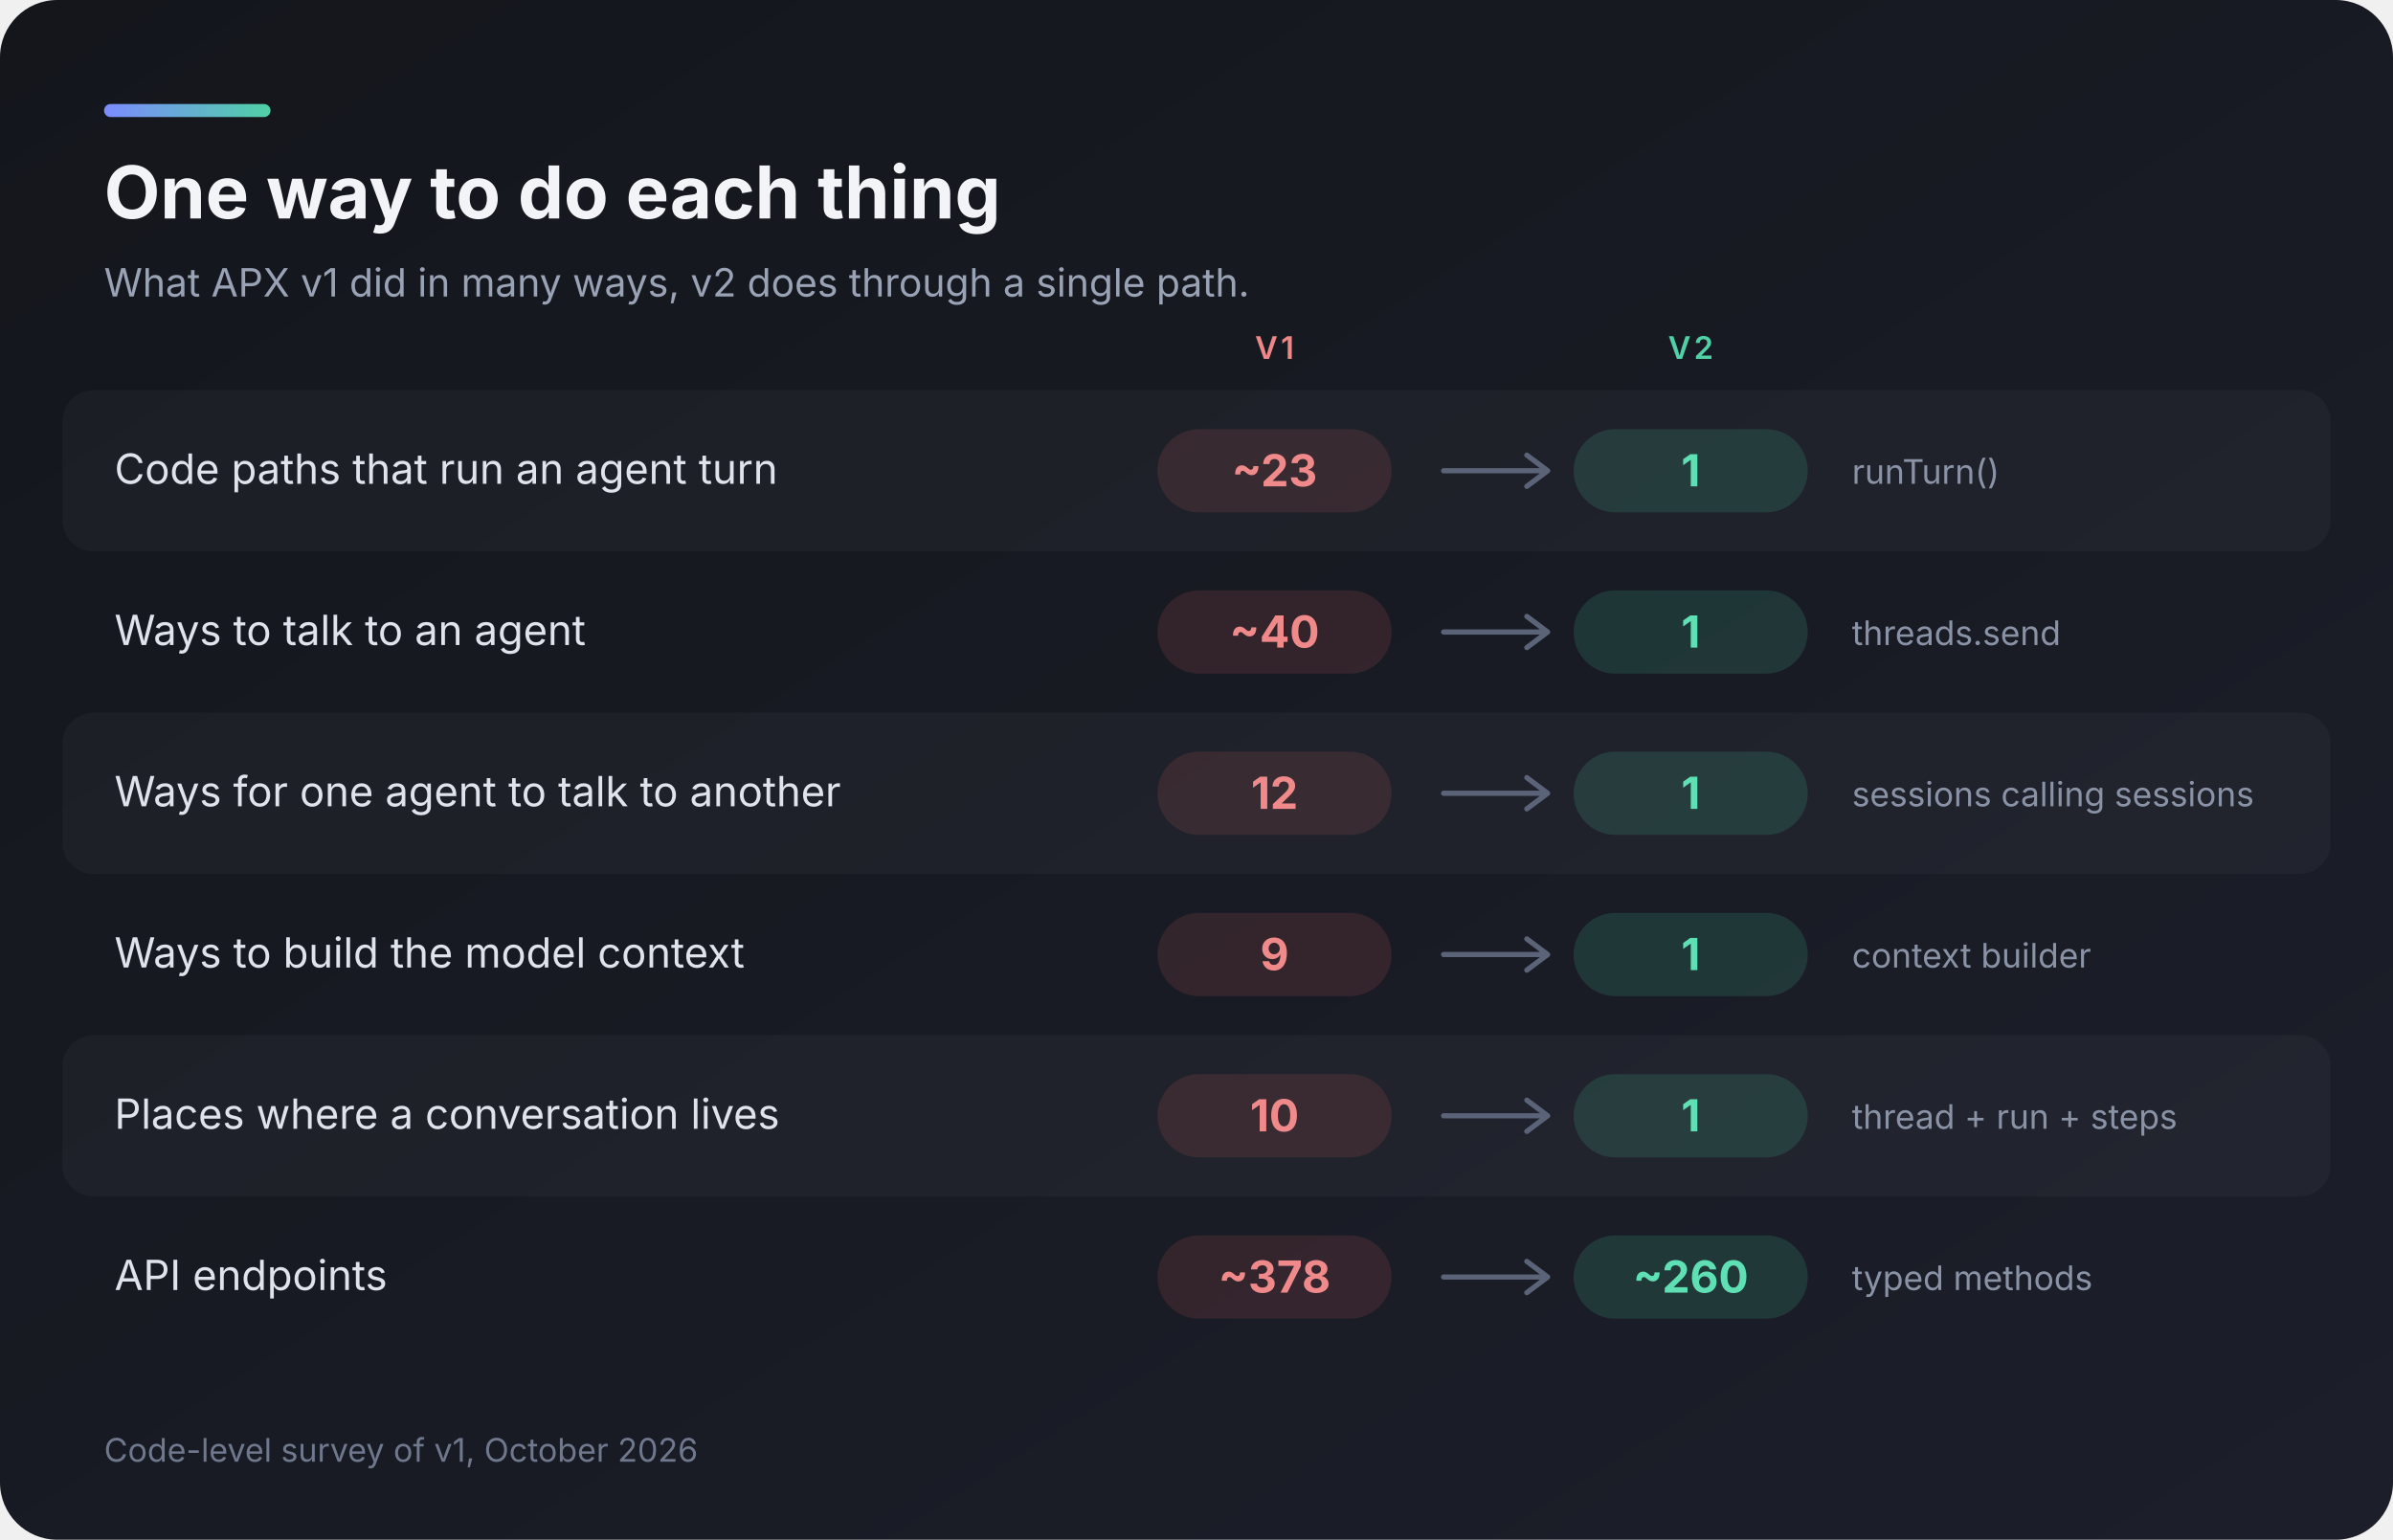
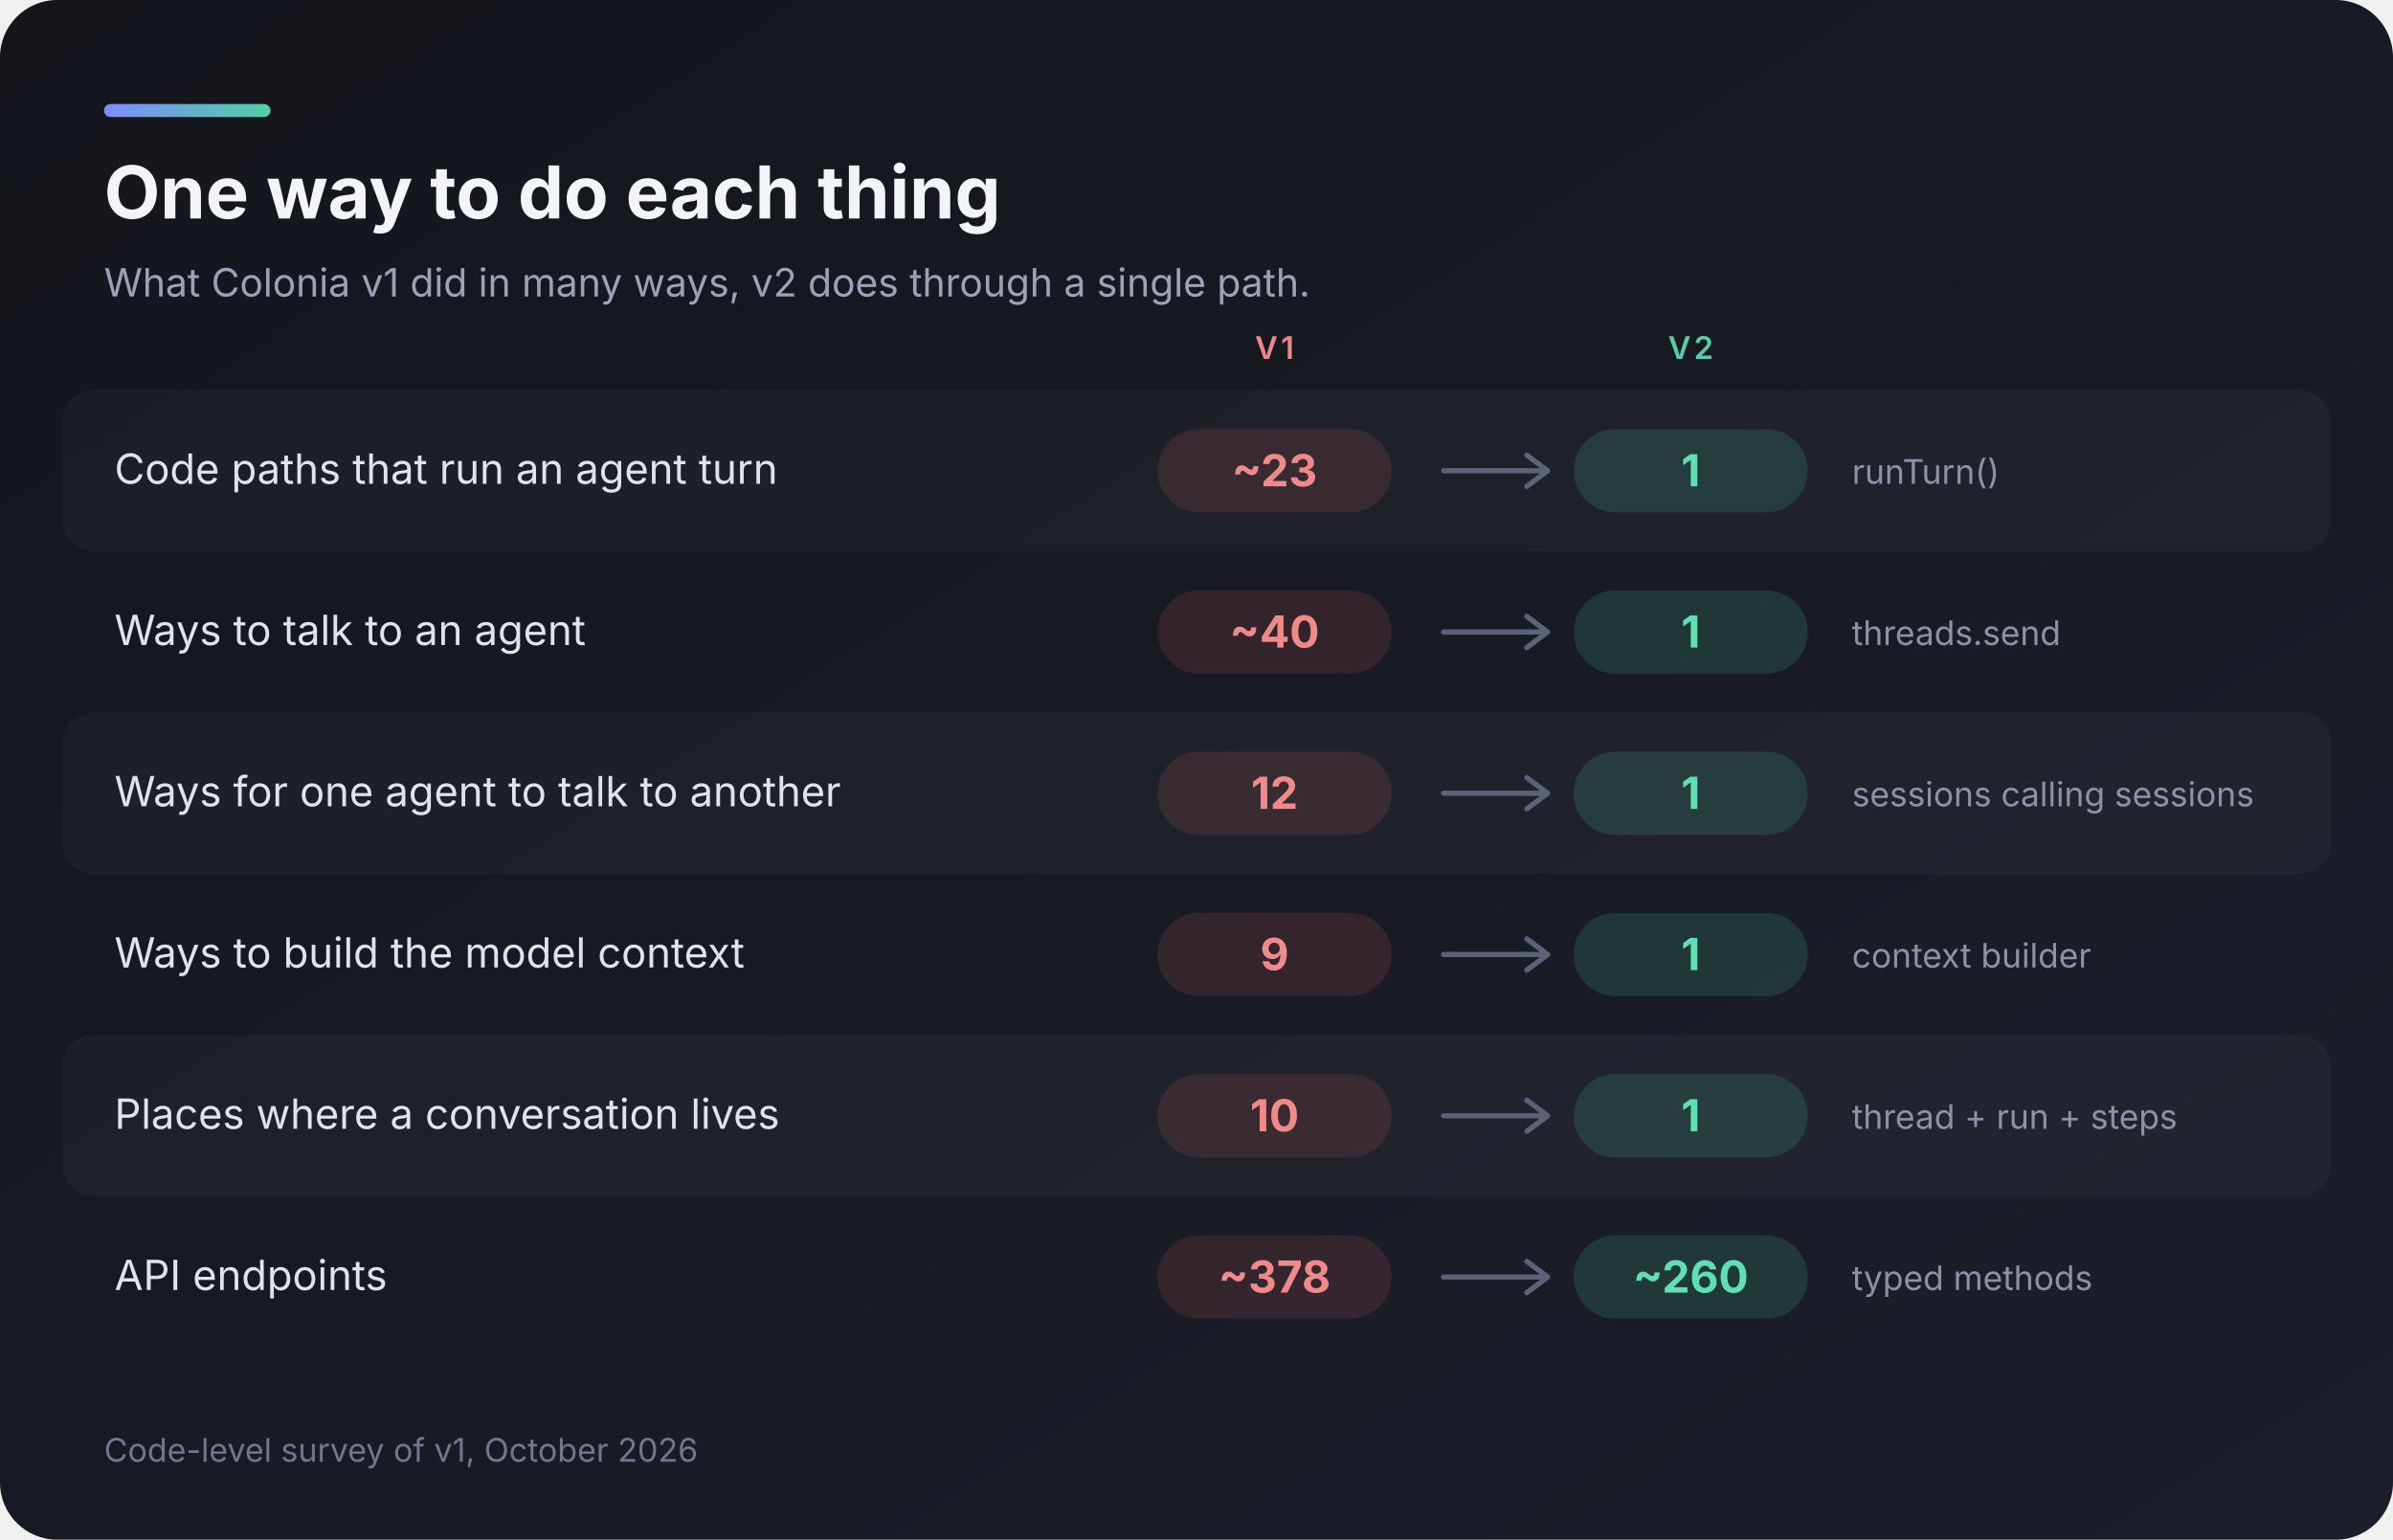
- <svg xmlns="http://www.w3.org/2000/svg" width="920" height="592" viewBox="0 0 920 592" role="img" aria-label="APX v1 vs v2: duplication removed">
+ <svg xmlns="http://www.w3.org/2000/svg" width="920" height="592" viewBox="0 0 920 592" role="img" aria-label="Colonia v1 vs v2: duplication removed">
  <defs>
    <linearGradient id="bg" x1="0" y1="0" x2="1" y2="1">
      <stop offset="0" stop-color="#14161c" />
      <stop offset="1" stop-color="#1c1f2a" />
    </linearGradient>
    <linearGradient id="bar" x1="0" y1="0" x2="1" y2="0">
      <stop offset="0" stop-color="#7c8cff" />
      <stop offset="1" stop-color="#4fd1a5" />
    </linearGradient>
  </defs>
  <rect width="920" height="592" rx="22" fill="url(#bg)" />
  <rect x="40" y="40" width="64" height="5" rx="2.5" fill="url(#bar)" />
  <text x="40" y="84" font-family="-apple-system,BlinkMacSystemFont,'Segoe UI',Inter,Helvetica,Arial,sans-serif" font-size="28" font-weight="700" fill="#f2f4f8">One way to do each thing</text>
-   <text x="40" y="114" font-family="-apple-system,BlinkMacSystemFont,'Segoe UI',Inter,Helvetica,Arial,sans-serif" font-size="15" fill="#9aa3b5">What APX v1 did in many ways, v2 does through a single path.</text>
+   <text x="40" y="114" font-family="-apple-system,BlinkMacSystemFont,'Segoe UI',Inter,Helvetica,Arial,sans-serif" font-size="15" fill="#9aa3b5">What Colonia v1 did in many ways, v2 does through a single path.</text>
  <text x="490" y="138" font-family="-apple-system,BlinkMacSystemFont,'Segoe UI',Inter,Helvetica,Arial,sans-serif" font-size="12" font-weight="600" letter-spacing="1.2" fill="#e88" text-anchor="middle">V1</text>
  <text x="650" y="138" font-family="-apple-system,BlinkMacSystemFont,'Segoe UI',Inter,Helvetica,Arial,sans-serif" font-size="12" font-weight="600" letter-spacing="1.2" fill="#4fd1a5" text-anchor="middle">V2</text>
  <rect x="24" y="150" width="872" height="62" rx="12" fill="#ffffff" fill-opacity="0.035" />
  <text x="44" y="186.0" font-family="-apple-system,BlinkMacSystemFont,'Segoe UI',Inter,Helvetica,Arial,sans-serif" font-size="16" fill="#dfe3ec">Code paths that run an agent turn</text>
  <rect x="445" y="165.0" width="90" height="32" rx="16" fill="#e86a6a" fill-opacity="0.13" />
  <text x="490" y="187.0" font-family="-apple-system,BlinkMacSystemFont,'Segoe UI',Inter,Helvetica,Arial,sans-serif" font-size="17" font-weight="700" fill="#f08a8a" text-anchor="middle">~23</text>
  <path d="M555 181.0 h40 m-8 -6 l8 6 l-8 6" stroke="#5b6378" stroke-width="2" fill="none" stroke-linecap="round" stroke-linejoin="round" />
  <rect x="605" y="165.0" width="90" height="32" rx="16" fill="#4fd1a5" fill-opacity="0.15" />
  <text x="650" y="187.0" font-family="-apple-system,BlinkMacSystemFont,'Segoe UI',Inter,Helvetica,Arial,sans-serif" font-size="17" font-weight="700" fill="#5fe0b4" text-anchor="middle">1</text>
  <text x="712" y="186.0" font-family="-apple-system,BlinkMacSystemFont,'Segoe UI',Inter,Helvetica,Arial,sans-serif" font-size="13" fill="#8a93a6">runTurn()</text>
  <text x="44" y="248.0" font-family="-apple-system,BlinkMacSystemFont,'Segoe UI',Inter,Helvetica,Arial,sans-serif" font-size="16" fill="#dfe3ec">Ways to talk to an agent</text>
  <rect x="445" y="227.0" width="90" height="32" rx="16" fill="#e86a6a" fill-opacity="0.13" />
  <text x="490" y="249.0" font-family="-apple-system,BlinkMacSystemFont,'Segoe UI',Inter,Helvetica,Arial,sans-serif" font-size="17" font-weight="700" fill="#f08a8a" text-anchor="middle">~40</text>
  <path d="M555 243.0 h40 m-8 -6 l8 6 l-8 6" stroke="#5b6378" stroke-width="2" fill="none" stroke-linecap="round" stroke-linejoin="round" />
  <rect x="605" y="227.0" width="90" height="32" rx="16" fill="#4fd1a5" fill-opacity="0.15" />
  <text x="650" y="249.0" font-family="-apple-system,BlinkMacSystemFont,'Segoe UI',Inter,Helvetica,Arial,sans-serif" font-size="17" font-weight="700" fill="#5fe0b4" text-anchor="middle">1</text>
  <text x="712" y="248.0" font-family="-apple-system,BlinkMacSystemFont,'Segoe UI',Inter,Helvetica,Arial,sans-serif" font-size="13" fill="#8a93a6">threads.send</text>
  <rect x="24" y="274" width="872" height="62" rx="12" fill="#ffffff" fill-opacity="0.035" />
  <text x="44" y="310.0" font-family="-apple-system,BlinkMacSystemFont,'Segoe UI',Inter,Helvetica,Arial,sans-serif" font-size="16" fill="#dfe3ec">Ways for one agent to talk to another</text>
  <rect x="445" y="289.0" width="90" height="32" rx="16" fill="#e86a6a" fill-opacity="0.13" />
  <text x="490" y="311.0" font-family="-apple-system,BlinkMacSystemFont,'Segoe UI',Inter,Helvetica,Arial,sans-serif" font-size="17" font-weight="700" fill="#f08a8a" text-anchor="middle">12</text>
  <path d="M555 305.0 h40 m-8 -6 l8 6 l-8 6" stroke="#5b6378" stroke-width="2" fill="none" stroke-linecap="round" stroke-linejoin="round" />
  <rect x="605" y="289.0" width="90" height="32" rx="16" fill="#4fd1a5" fill-opacity="0.15" />
  <text x="650" y="311.0" font-family="-apple-system,BlinkMacSystemFont,'Segoe UI',Inter,Helvetica,Arial,sans-serif" font-size="17" font-weight="700" fill="#5fe0b4" text-anchor="middle">1</text>
  <text x="712" y="310.0" font-family="-apple-system,BlinkMacSystemFont,'Segoe UI',Inter,Helvetica,Arial,sans-serif" font-size="13" fill="#8a93a6">sessions calling sessions</text>
  <text x="44" y="372.0" font-family="-apple-system,BlinkMacSystemFont,'Segoe UI',Inter,Helvetica,Arial,sans-serif" font-size="16" fill="#dfe3ec">Ways to build the model context</text>
  <rect x="445" y="351.0" width="90" height="32" rx="16" fill="#e86a6a" fill-opacity="0.13" />
  <text x="490" y="373.0" font-family="-apple-system,BlinkMacSystemFont,'Segoe UI',Inter,Helvetica,Arial,sans-serif" font-size="17" font-weight="700" fill="#f08a8a" text-anchor="middle">9</text>
  <path d="M555 367.0 h40 m-8 -6 l8 6 l-8 6" stroke="#5b6378" stroke-width="2" fill="none" stroke-linecap="round" stroke-linejoin="round" />
  <rect x="605" y="351.0" width="90" height="32" rx="16" fill="#4fd1a5" fill-opacity="0.15" />
  <text x="650" y="373.0" font-family="-apple-system,BlinkMacSystemFont,'Segoe UI',Inter,Helvetica,Arial,sans-serif" font-size="17" font-weight="700" fill="#5fe0b4" text-anchor="middle">1</text>
  <text x="712" y="372.0" font-family="-apple-system,BlinkMacSystemFont,'Segoe UI',Inter,Helvetica,Arial,sans-serif" font-size="13" fill="#8a93a6">context builder</text>
  <rect x="24" y="398" width="872" height="62" rx="12" fill="#ffffff" fill-opacity="0.035" />
  <text x="44" y="434.0" font-family="-apple-system,BlinkMacSystemFont,'Segoe UI',Inter,Helvetica,Arial,sans-serif" font-size="16" fill="#dfe3ec">Places where a conversation lives</text>
  <rect x="445" y="413.0" width="90" height="32" rx="16" fill="#e86a6a" fill-opacity="0.13" />
  <text x="490" y="435.0" font-family="-apple-system,BlinkMacSystemFont,'Segoe UI',Inter,Helvetica,Arial,sans-serif" font-size="17" font-weight="700" fill="#f08a8a" text-anchor="middle">10</text>
  <path d="M555 429.0 h40 m-8 -6 l8 6 l-8 6" stroke="#5b6378" stroke-width="2" fill="none" stroke-linecap="round" stroke-linejoin="round" />
  <rect x="605" y="413.0" width="90" height="32" rx="16" fill="#4fd1a5" fill-opacity="0.15" />
  <text x="650" y="435.0" font-family="-apple-system,BlinkMacSystemFont,'Segoe UI',Inter,Helvetica,Arial,sans-serif" font-size="17" font-weight="700" fill="#5fe0b4" text-anchor="middle">1</text>
  <text x="712" y="434.0" font-family="-apple-system,BlinkMacSystemFont,'Segoe UI',Inter,Helvetica,Arial,sans-serif" font-size="13" fill="#8a93a6">thread + run + steps</text>
  <text x="44" y="496.0" font-family="-apple-system,BlinkMacSystemFont,'Segoe UI',Inter,Helvetica,Arial,sans-serif" font-size="16" fill="#dfe3ec">API endpoints</text>
  <rect x="445" y="475.0" width="90" height="32" rx="16" fill="#e86a6a" fill-opacity="0.13" />
  <text x="490" y="497.0" font-family="-apple-system,BlinkMacSystemFont,'Segoe UI',Inter,Helvetica,Arial,sans-serif" font-size="17" font-weight="700" fill="#f08a8a" text-anchor="middle">~378</text>
  <path d="M555 491.0 h40 m-8 -6 l8 6 l-8 6" stroke="#5b6378" stroke-width="2" fill="none" stroke-linecap="round" stroke-linejoin="round" />
  <rect x="605" y="475.0" width="90" height="32" rx="16" fill="#4fd1a5" fill-opacity="0.15" />
  <text x="650" y="497.0" font-family="-apple-system,BlinkMacSystemFont,'Segoe UI',Inter,Helvetica,Arial,sans-serif" font-size="17" font-weight="700" fill="#5fe0b4" text-anchor="middle">~260</text>
  <text x="712" y="496.0" font-family="-apple-system,BlinkMacSystemFont,'Segoe UI',Inter,Helvetica,Arial,sans-serif" font-size="13" fill="#8a93a6">typed methods</text>
  <text x="40" y="562" font-family="-apple-system,BlinkMacSystemFont,'Segoe UI',Inter,Helvetica,Arial,sans-serif" font-size="12.5" fill="#6f788c">Code-level survey of v1, October 2026</text>
</svg>
